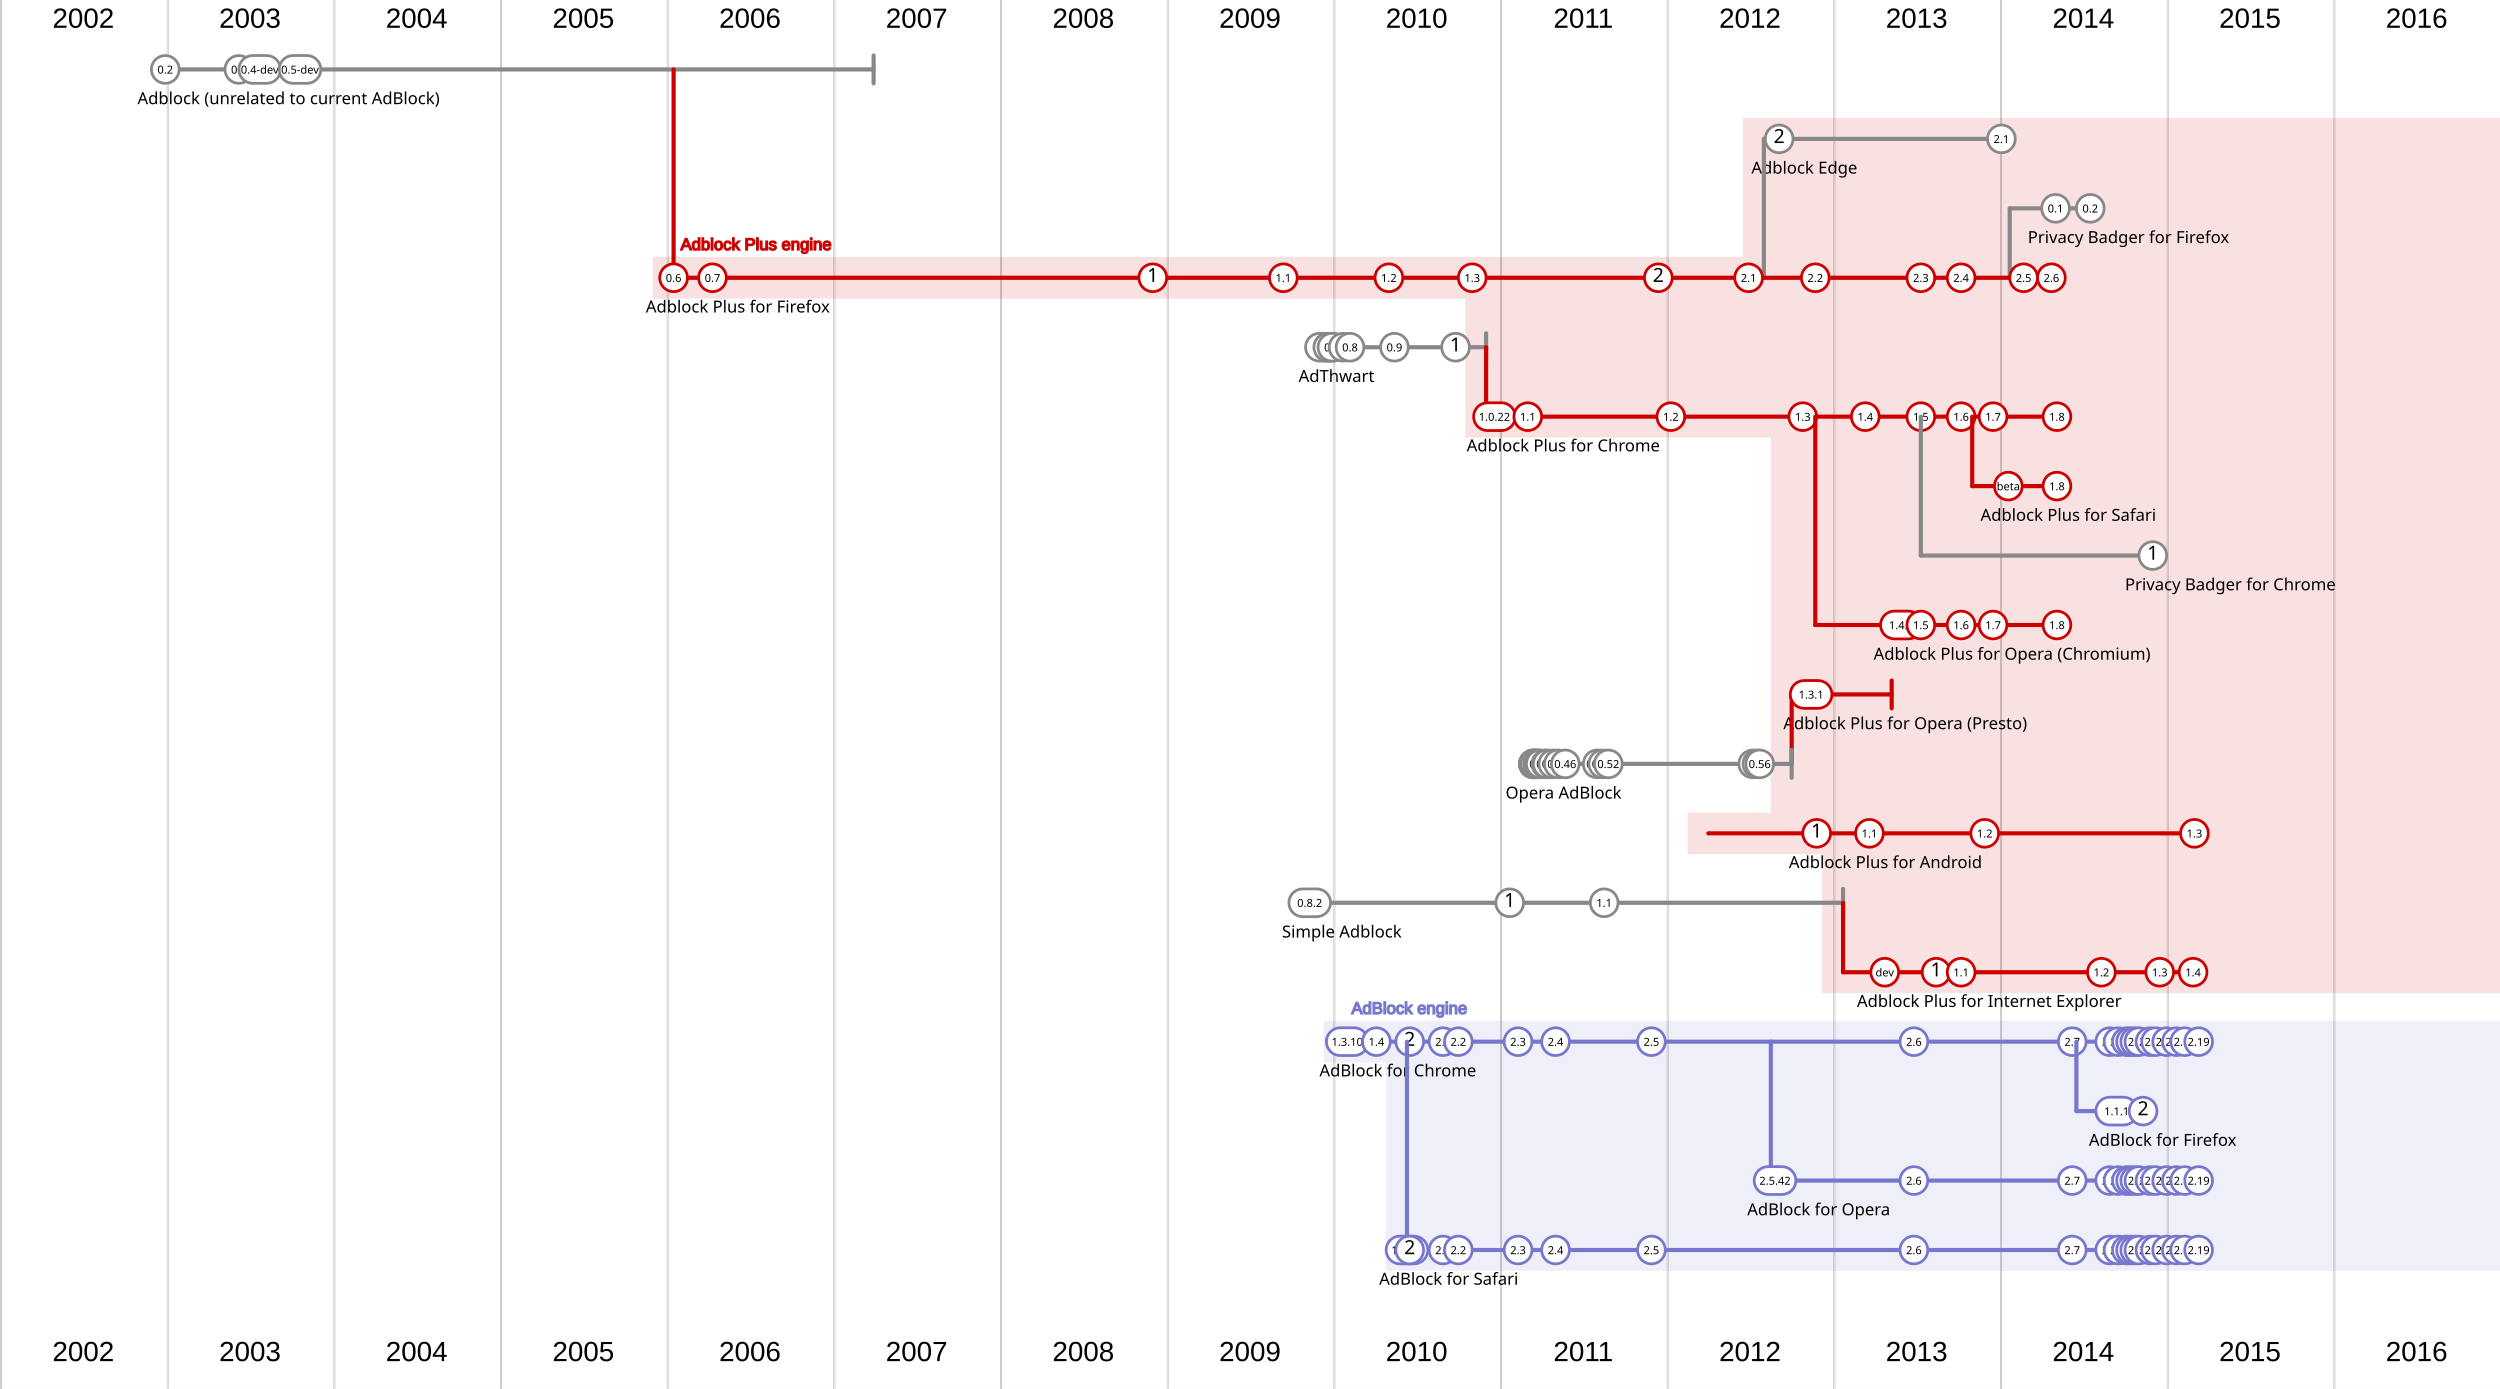
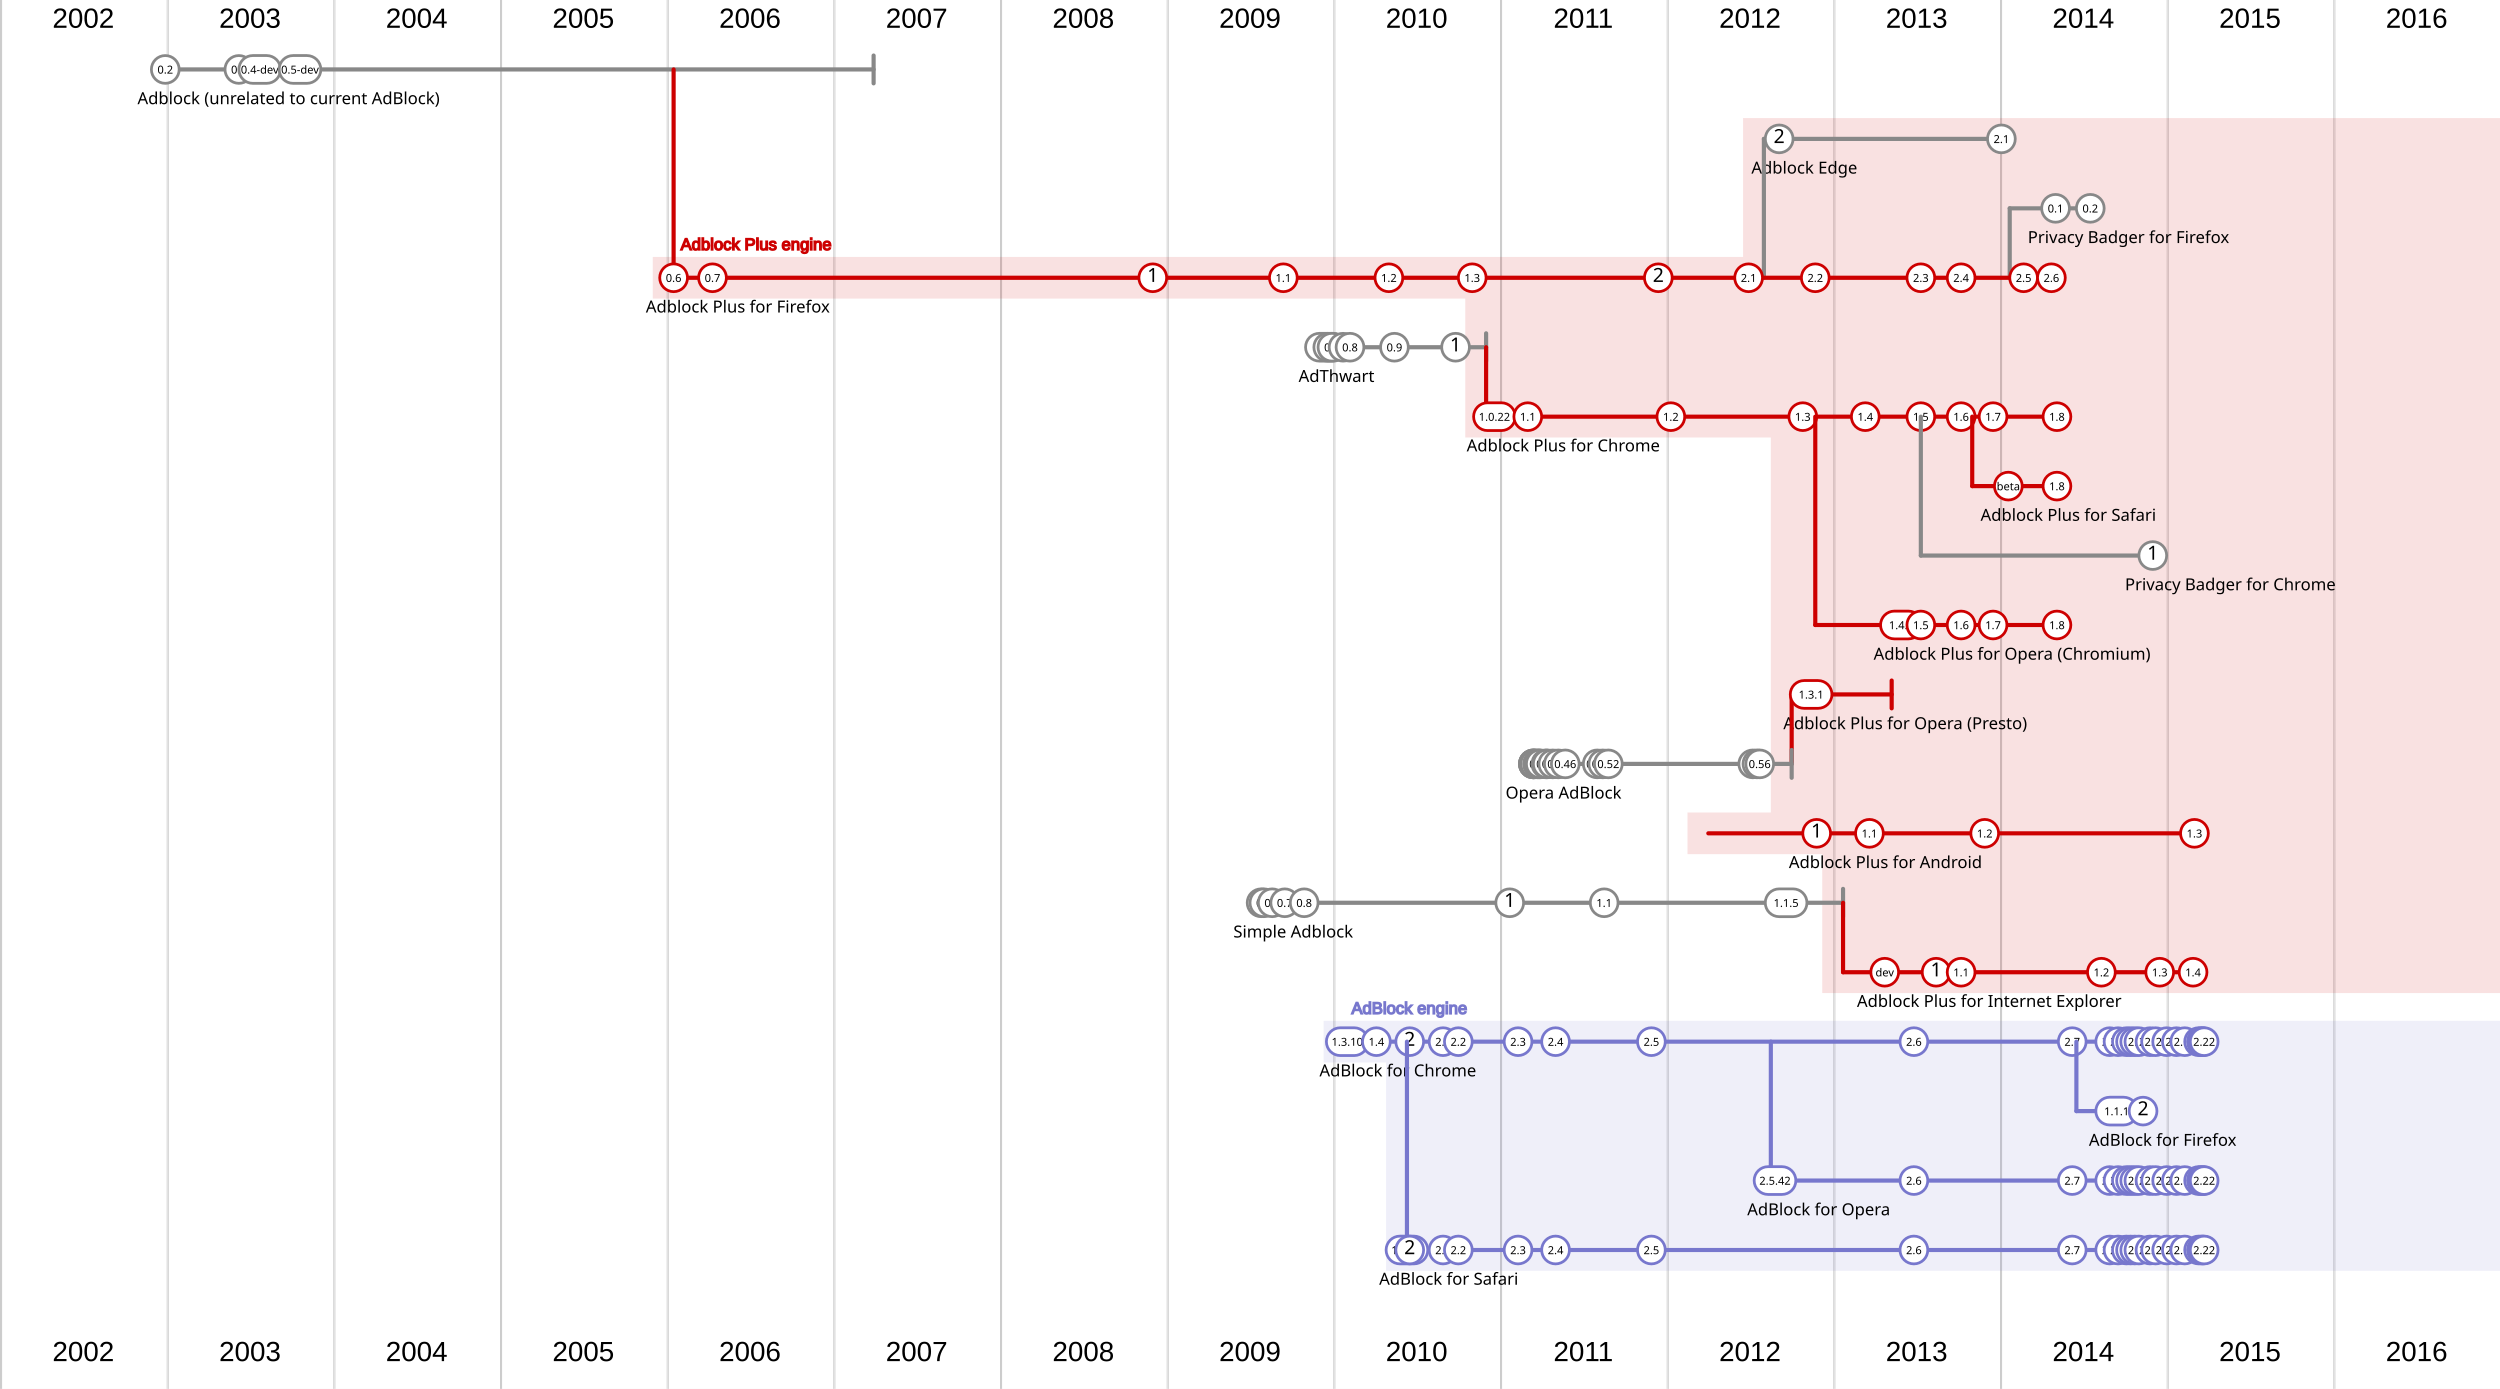
<svg xmlns="http://www.w3.org/2000/svg" xmlns:xlink="http://www.w3.org/1999/xlink" width="1800" height="1000">
  <defs>
    <style type="text/css">
      text {
        font-family: "Arial", sans-serif;
        text-align: center;
        color: black;
      }
      
      line {
        stroke-linecap:round;
        stroke-width:3px;
      }
      
      circle {
        stroke-width:2px;
        fill: white;
      }
      
      #yearlabels text {
        font-size: 20px;
        text-anchor: middle;
      }
      
      .adblocker, .engine {
        font-size: 12px;
        font-family: sans-serif;
      }
      
      .engine {
        text-anchor: end;
        font-style: italic;
        font-weight: bold;
      }
      
      .version {
        font-family: sans-serif;
        font-size: 14px;
        text-anchor: middle;
      }
      
      .subversion {
        font-family: sans-serif;
        font-size: 8px;
        color: black;
        text-anchor: middle;
      }
      
      a:hover {
        text-decoration: underline;
      }
    </style>
    <pattern id="bglines" patternUnits="userSpaceOnUse" width="120" height="100%">
      <line x1="0" x2="0" y2="100%" stroke="#CCC" />
    </pattern>
    <rect id="longver" width="30" height="20" rx="10" transform="translate(-15, -10)" stroke-width="2" fill="white" />
    <g id="yearlabels">
      <text x="0">2002</text>
      <text x="120">2003</text>
      <text x="240">2004</text>
      <text x="360">2005</text>
      <text x="480">2006</text>
      <text x="600">2007</text>
      <text x="720">2008</text>
      <text x="840">2009</text>
      <text x="960">2010</text>
      <text x="1080">2011</text>
      <text x="1200">2012</text>
      <text x="1320">2013</text>
      <text x="1440">2014</text>
      <text x="1560">2015</text>
      <text x="1680">2016</text>
    </g>
    <g id="original">
      <a xlink:href="http://adblock.mozdev.org/">
        <text x="0" y="0" dx="99" dy="25" class="adblocker">Adblock (unrelated to current AdBlock)</text>
      </a>
      <line stroke="#888" x1="111" x2="629" />
      <circle stroke="#888" cx="119" r="10" />
      <text x="119" y="0" dy="3" class="subversion">0.2</text>
      <circle stroke="#888" cx="172" r="10" />
      <text x="172" y="0" dy="3" class="subversion">0.3</text>
      <use x="187" stroke="#888" xlink:href="#longver" />
      <text x="187" y="0" dy="3" class="subversion">0.4-dev</text>
      <use x="216" stroke="#888" xlink:href="#longver" />
      <text x="216" y="0" dy="3" class="subversion">0.5-dev</text>
      <line stroke="#888" x1="629" y1="10" x2="629" y2="-10" />
    </g>
    <g id="adblockedge">
      <a xlink:href="https://bitbucket.org/adstomper/adblockedge/">
        <text x="0" y="0" dx="1261" dy="25" class="adblocker">Adblock Edge</text>
      </a>
      <line stroke="#888" x1="1270" x2="1441" />
      <line stroke="#888" x1="1270" x2="1270" y1="0" y2="100" />
      <circle stroke="#888" cx="1281" r="10" />
      <text x="1281" y="0" dy="3" class="version">2</text>
      <circle stroke="#888" cx="1441" r="10" />
      <text x="1441" y="0" dy="3" class="subversion">2.1</text>
    </g>
    <g id="privacybadger-firefox">
      <a xlink:href="https://www.eff.org/privacybadger">
        <text x="0" y="0" dx="1460" dy="25" class="adblocker">Privacy Badger for Firefox</text>
      </a>
      <line stroke="#888" x1="1447" x2="1505" />
      <line stroke="#888" x1="1447" x2="1447" y1="0" y2="50" />
      <circle stroke="#888" cx="1480" r="10" />
      <text x="1480" y="0" dy="3" class="subversion">0.1</text>
      <circle stroke="#888" cx="1505" r="10" />
      <text x="1505" y="0" dy="3" class="subversion">0.2</text>
    </g>
    <g id="adblockplus-firefox">
      <a xlink:href="https://adblockplus.org/en/firefox">
        <text x="0" y="0" dx="465" dy="25" class="adblocker">Adblock Plus for Firefox</text>
      </a>
      <line stroke="#CD0000" x1="485" x2="1477" />
      <line stroke="#CD0000" x1="485" x2="485" y1="0" y2="-150" />
      <circle stroke="#CD0000" cx="485" r="10" />
      <text x="485" y="0" dy="3" class="subversion">0.6</text>
      <circle stroke="#CD0000" cx="513" r="10" />
      <text x="513" y="0" dy="3" class="subversion">0.7</text>
      <circle stroke="#CD0000" cx="830" r="10" />
      <text x="830" y="0" dy="3" class="version">1</text>
      <circle stroke="#CD0000" cx="924" r="10" />
      <text x="924" y="0" dy="3" class="subversion">1.1</text>
      <circle stroke="#CD0000" cx="1000" r="10" />
      <text x="1000" y="0" dy="3" class="subversion">1.2</text>
      <circle stroke="#CD0000" cx="1060" r="10" />
      <text x="1060" y="0" dy="3" class="subversion">1.3</text>
      <circle stroke="#CD0000" cx="1194" r="10" />
      <text x="1194" y="0" dy="3" class="version">2</text>
      <circle stroke="#CD0000" cx="1259" r="10" />
      <text x="1259" y="0" dy="3" class="subversion">2.1</text>
      <circle stroke="#CD0000" cx="1307" r="10" />
      <text x="1307" y="0" dy="3" class="subversion">2.2</text>
      <circle stroke="#CD0000" cx="1383" r="10" />
      <text x="1383" y="0" dy="3" class="subversion">2.3</text>
      <circle stroke="#CD0000" cx="1412" r="10" />
      <text x="1412" y="0" dy="3" class="subversion">2.4</text>
      <circle stroke="#CD0000" cx="1457" r="10" />
      <text x="1457" y="0" dy="3" class="subversion">2.5</text>
      <circle stroke="#CD0000" cx="1477" r="10" />
      <text x="1477" y="0" dy="3" class="subversion">2.6</text>
    </g>
    <g id="adthwart">
      <a xlink:href="https://code.google.com/p/adthwart/">
        <text x="0" y="0" dx="935" dy="25" class="adblocker">AdThwart</text>
      </a>
      <line stroke="#888" x1="954" x2="1070" />
      <use x="955" stroke="#888" xlink:href="#longver" />
      <text x="955" y="0" dy="3" class="subversion">0.4.8</text>
      <circle stroke="#888" cx="956" r="10" />
      <text x="956" y="0" dy="3" class="subversion">0.5</text>
      <circle stroke="#888" cx="959" r="10" />
      <text x="959" y="0" dy="3" class="subversion">0.6</text>
      <circle stroke="#888" cx="967" r="10" />
      <text x="967" y="0" dy="3" class="subversion">0.7</text>
      <circle stroke="#888" cx="972" r="10" />
      <text x="972" y="0" dy="3" class="subversion">0.8</text>
      <circle stroke="#888" cx="1004" r="10" />
      <text x="1004" y="0" dy="3" class="subversion">0.9</text>
      <circle stroke="#888" cx="1048" r="10" />
      <text x="1048" y="0" dy="3" class="version">1</text>
      <line stroke="#888" x1="1070" y1="10" x2="1070" y2="-10" />
    </g>
    <g id="adblockplus-chrome">
      <a xlink:href="https://adblockplus.org/en/chrome">
        <text x="0" y="0" dx="1056" dy="25" class="adblocker">Adblock Plus for Chrome</text>
      </a>
      <line stroke="#CD0000" x1="1070" x2="1481" />
      <line stroke="#CD0000" x1="1070" x2="1070" y1="0" y2="-50" />
      <use x="1076" stroke="#CD0000" xlink:href="#longver" />
      <text x="1076" y="0" dy="3" class="subversion">1.0.22</text>
      <circle stroke="#CD0000" cx="1100" r="10" />
      <text x="1100" y="0" dy="3" class="subversion">1.1</text>
      <circle stroke="#CD0000" cx="1203" r="10" />
      <text x="1203" y="0" dy="3" class="subversion">1.2</text>
      <circle stroke="#CD0000" cx="1298" r="10" />
      <text x="1298" y="0" dy="3" class="subversion">1.3</text>
      <circle stroke="#CD0000" cx="1343" r="10" />
      <text x="1343" y="0" dy="3" class="subversion">1.4</text>
      <circle stroke="#CD0000" cx="1383" r="10" />
      <text x="1383" y="0" dy="3" class="subversion">1.5</text>
      <circle stroke="#CD0000" cx="1412" r="10" />
      <text x="1412" y="0" dy="3" class="subversion">1.6</text>
      <circle stroke="#CD0000" cx="1435" r="10" />
      <text x="1435" y="0" dy="3" class="subversion">1.7</text>
      <circle stroke="#CD0000" cx="1481" r="10" />
      <text x="1481" y="0" dy="3" class="subversion">1.8</text>
    </g>
    <g id="adblockplus-safari">
      <a xlink:href="https://adblockplus.org/en/safari">
        <text x="0" y="0" dx="1426" dy="25" class="adblocker">Adblock Plus for Safari</text>
      </a>
      <line stroke="#CD0000" x1="1420" x2="1481" />
      <line stroke="#CD0000" x1="1420" x2="1420" y1="0" y2="-50" />
      <circle stroke="#CD0000" cx="1446" r="10" />
      <text x="1446" y="0" dy="3" class="subversion">beta</text>
      <circle stroke="#CD0000" cx="1481" r="10" />
      <text x="1481" y="0" dy="3" class="subversion">1.8</text>
    </g>
    <g id="privacybadger-chrome">
      <a xlink:href="https://www.eff.org/privacybadger">
        <text x="0" y="0" dx="1530" dy="25" class="adblocker">Privacy Badger for Chrome</text>
      </a>
      <line stroke="#888" x1="1383" x2="1550" />
      <line stroke="#888" x1="1383" x2="1383" y1="0" y2="-100" />
      <circle stroke="#888" cx="1550" r="10" />
      <text x="1550" y="0" dy="3" class="version">1</text>
    </g>
    <g id="adblockplus-opera-chromium">
      <a xlink:href="https://adblockplus.org/en/opera">
        <text x="0" y="0" dx="1349" dy="25" class="adblocker">Adblock Plus for Opera (Chromium)</text>
      </a>
      <line stroke="#CD0000" x1="1307" x2="1481" />
      <line stroke="#CD0000" x1="1307" x2="1307" y1="0" y2="-150" />
      <use x="1369" stroke="#CD0000" xlink:href="#longver" />
      <text x="1369" y="0" dy="3" class="subversion">1.4.1</text>
      <circle stroke="#CD0000" cx="1383" r="10" />
      <text x="1383" y="0" dy="3" class="subversion">1.5</text>
      <circle stroke="#CD0000" cx="1412" r="10" />
      <text x="1412" y="0" dy="3" class="subversion">1.6</text>
      <circle stroke="#CD0000" cx="1435" r="10" />
      <text x="1435" y="0" dy="3" class="subversion">1.7</text>
      <circle stroke="#CD0000" cx="1481" r="10" />
      <text x="1481" y="0" dy="3" class="subversion">1.8</text>
    </g>
    <g id="adblockplus-opera-presto">
      <a xlink:href="https://adblockplus.org/en/opera">
        <text x="0" y="0" dx="1284" dy="25" class="adblocker">Adblock Plus for Opera (Presto)</text>
      </a>
      <line stroke="#CD0000" x1="1290" x2="1362" />
      <line stroke="#CD0000" x1="1290" x2="1290" y1="0" y2="50" />
      <use x="1304" stroke="#CD0000" xlink:href="#longver" />
      <text x="1304" y="0" dy="3" class="subversion">1.3.1</text>
      <line stroke="#CD0000" x1="1362" y1="10" x2="1362" y2="-10" />
    </g>
    <g id="opera-adblock">
      <a xlink:href="">
        <text x="0" y="0" dx="1084" dy="25" class="adblocker">Opera AdBlock</text>
      </a>
      <line stroke="#888" x1="1104" x2="1290" />
      <circle stroke="#888" cx="1104" r="10" />
      <text x="1104" y="0" dy="3" class="subversion">0.12</text>
      <circle stroke="#888" cx="1104" r="10" />
      <text x="1104" y="0" dy="3" class="subversion">0.13</text>
      <circle stroke="#888" cx="1104" r="10" />
      <text x="1104" y="0" dy="3" class="subversion">0.14</text>
      <circle stroke="#888" cx="1105" r="10" />
      <text x="1105" y="0" dy="3" class="subversion">0.23</text>
      <circle stroke="#888" cx="1107" r="10" />
      <text x="1107" y="0" dy="3" class="subversion">0.27</text>
      <circle stroke="#888" cx="1108" r="10" />
      <text x="1108" y="0" dy="3" class="subversion">0.32</text>
      <circle stroke="#888" cx="1109" r="10" />
      <text x="1109" y="0" dy="3" class="subversion">0.34</text>
      <circle stroke="#888" cx="1113" r="10" />
      <text x="1113" y="0" dy="3" class="subversion">0.37</text>
      <circle stroke="#888" cx="1114" r="10" />
      <text x="1114" y="0" dy="3" class="subversion">0.38</text>
      <circle stroke="#888" cx="1118" r="10" />
      <text x="1118" y="0" dy="3" class="subversion">0.43</text>
      <circle stroke="#888" cx="1122" r="10" />
      <text x="1122" y="0" dy="3" class="subversion">0.44</text>
      <circle stroke="#888" cx="1127" r="10" />
      <text x="1127" y="0" dy="3" class="subversion">0.46</text>
      <circle stroke="#888" cx="1150" r="10" />
      <text x="1150" y="0" dy="3" class="subversion">0.50</text>
      <circle stroke="#888" cx="1154" r="10" />
      <text x="1154" y="0" dy="3" class="subversion">0.51</text>
      <circle stroke="#888" cx="1158" r="10" />
      <text x="1158" y="0" dy="3" class="subversion">0.52</text>
      <circle stroke="#888" cx="1262" r="10" />
      <text x="1262" y="0" dy="3" class="subversion">0.54</text>
      <circle stroke="#888" cx="1265" r="10" />
      <text x="1265" y="0" dy="3" class="subversion">0.55</text>
      <circle stroke="#888" cx="1267" r="10" />
      <text x="1267" y="0" dy="3" class="subversion">0.56</text>
      <line stroke="#888" x1="1290" y1="10" x2="1290" y2="-10" />
    </g>
    <g id="adblockplus-android">
      <a xlink:href="https://adblockplus.org/en/android">
        <text x="0" y="0" dx="1288" dy="25" class="adblocker">Adblock Plus for Android</text>
      </a>
      <line stroke="#CD0000" x1="1230" x2="1580" />
      <circle stroke="#CD0000" cx="1308" r="10" />
      <text x="1308" y="0" dy="3" class="version">1</text>
      <circle stroke="#CD0000" cx="1346" r="10" />
      <text x="1346" y="0" dy="3" class="subversion">1.1</text>
      <circle stroke="#CD0000" cx="1429" r="10" />
      <text x="1429" y="0" dy="3" class="subversion">1.2</text>
      <circle stroke="#CD0000" cx="1580" r="10" />
      <text x="1580" y="0" dy="3" class="subversion">1.3</text>
    </g>
    <g id="simpleadblock">
-       <a xlink:href="http://simple-adblock.com/">
-         <text x="0" y="0" dx="923" dy="25" class="adblocker">Simple Adblock</text>
-       </a>
-       <line stroke="#888" x1="943" x2="1327" />
-       <use x="943" stroke="#888" xlink:href="#longver" />
-       <text x="943" y="0" dy="3" class="subversion">0.8.2</text>
+       <a xlink:href="http://simple-adblock.com/releases/ and https://hg.adblockplus.org/adblockplusie">
+         <text x="0" y="0" dx="888" dy="25" class="adblocker">Simple Adblock</text>
+       </a>
+       <line stroke="#888" x1="908" x2="1327" />
+       <circle stroke="#888" cx="908" r="10" />
+       <text x="908" y="0" dy="3" class="subversion">0.4</text>
+       <circle stroke="#888" cx="910" r="10" />
+       <text x="910" y="0" dy="3" class="subversion">0.5</text>
+       <circle stroke="#888" cx="916" r="10" />
+       <text x="916" y="0" dy="3" class="subversion">0.6</text>
+       <circle stroke="#888" cx="925" r="10" />
+       <text x="925" y="0" dy="3" class="subversion">0.7</text>
+       <circle stroke="#888" cx="939" r="10" />
+       <text x="939" y="0" dy="3" class="subversion">0.8</text>
      <circle stroke="#888" cx="1087" r="10" />
      <text x="1087" y="0" dy="3" class="version">1</text>
      <circle stroke="#888" cx="1155" r="10" />
      <text x="1155" y="0" dy="3" class="subversion">1.1</text>
+       <use x="1286" stroke="#888" xlink:href="#longver" />
+       <text x="1286" y="0" dy="3" class="subversion">1.1.5</text>
      <line stroke="#888" x1="1327" y1="10" x2="1327" y2="-10" />
    </g>
    <g id="adblockplus-ie">
      <a xlink:href="https://adblockplus.org/en/internet-explorer">
        <text x="0" y="0" dx="1337" dy="25" class="adblocker">Adblock Plus for Internet Explorer</text>
      </a>
      <line stroke="#CD0000" x1="1327" x2="1579" />
      <line stroke="#CD0000" x1="1327" x2="1327" y1="0" y2="-50" />
      <circle stroke="#CD0000" cx="1357" r="10" />
      <text x="1357" y="0" dy="3" class="subversion">dev</text>
      <circle stroke="#CD0000" cx="1394" r="10" />
      <text x="1394" y="0" dy="3" class="version">1</text>
      <circle stroke="#CD0000" cx="1412" r="10" />
      <text x="1412" y="0" dy="3" class="subversion">1.1</text>
      <circle stroke="#CD0000" cx="1513" r="10" />
      <text x="1513" y="0" dy="3" class="subversion">1.2</text>
      <circle stroke="#CD0000" cx="1555" r="10" />
      <text x="1555" y="0" dy="3" class="subversion">1.3</text>
      <circle stroke="#CD0000" cx="1579" r="10" />
      <text x="1579" y="0" dy="3" class="subversion">1.4</text>
    </g>
    <g id="adblock-chrome">
      <a xlink:href="https://getadblock.com/">
        <text x="0" y="0" dx="950" dy="25" class="adblocker">AdBlock for Chrome</text>
      </a>
-       <line stroke="#7777CD" x1="968" x2="1583" />
+       <line stroke="#7777CD" x1="968" x2="1587" />
      <use x="970" stroke="#7777CD" xlink:href="#longver" />
      <text x="970" y="0" dy="3" class="subversion">1.3.10</text>
      <circle stroke="#7777CD" cx="991" r="10" />
      <text x="991" y="0" dy="3" class="subversion">1.4</text>
      <circle stroke="#7777CD" cx="1015" r="10" />
      <text x="1015" y="0" dy="3" class="version">2</text>
      <circle stroke="#7777CD" cx="1039" r="10" />
      <text x="1039" y="0" dy="3" class="subversion">2.1</text>
      <circle stroke="#7777CD" cx="1050" r="10" />
      <text x="1050" y="0" dy="3" class="subversion">2.2</text>
      <circle stroke="#7777CD" cx="1093" r="10" />
      <text x="1093" y="0" dy="3" class="subversion">2.3</text>
      <circle stroke="#7777CD" cx="1120" r="10" />
      <text x="1120" y="0" dy="3" class="subversion">2.4</text>
      <circle stroke="#7777CD" cx="1189" r="10" />
      <text x="1189" y="0" dy="3" class="subversion">2.5</text>
      <circle stroke="#7777CD" cx="1378" r="10" />
      <text x="1378" y="0" dy="3" class="subversion">2.6</text>
      <circle stroke="#7777CD" cx="1492" r="10" />
      <text x="1492" y="0" dy="3" class="subversion">2.7</text>
      <circle stroke="#7777CD" cx="1519" r="10" />
      <text x="1519" y="0" dy="3" class="subversion">2.8</text>
      <circle stroke="#7777CD" cx="1525" r="10" />
      <text x="1525" y="0" dy="3" class="subversion">2.9</text>
      <circle stroke="#7777CD" cx="1531" r="10" />
      <text x="1531" y="0" dy="3" class="subversion">2.10</text>
      <circle stroke="#7777CD" cx="1534" r="10" />
      <text x="1534" y="0" dy="3" class="subversion">2.11</text>
      <circle stroke="#7777CD" cx="1537" r="10" />
      <text x="1537" y="0" dy="3" class="subversion">2.12</text>
      <circle stroke="#7777CD" cx="1540" r="10" />
      <text x="1540" y="0" dy="3" class="subversion">2.13</text>
      <circle stroke="#7777CD" cx="1548" r="10" />
      <text x="1548" y="0" dy="3" class="subversion">2.14</text>
      <circle stroke="#7777CD" cx="1552" r="10" />
      <text x="1552" y="0" dy="3" class="subversion">2.15</text>
      <circle stroke="#7777CD" cx="1560" r="10" />
      <text x="1560" y="0" dy="3" class="subversion">2.16</text>
      <circle stroke="#7777CD" cx="1567" r="10" />
      <text x="1567" y="0" dy="3" class="subversion">2.17</text>
      <circle stroke="#7777CD" cx="1573" r="10" />
      <text x="1573" y="0" dy="3" class="subversion">2.18</text>
      <circle stroke="#7777CD" cx="1583" r="10" />
      <text x="1583" y="0" dy="3" class="subversion">2.19</text>
+       <circle stroke="#7777CD" cx="1585" r="10" />
+       <text x="1585" y="0" dy="3" class="subversion">2.20</text>
+       <circle stroke="#7777CD" cx="1586" r="10" />
+       <text x="1586" y="0" dy="3" class="subversion">2.21</text>
+       <circle stroke="#7777CD" cx="1587" r="10" />
+       <text x="1587" y="0" dy="3" class="subversion">2.22</text>
    </g>
    <g id="adblock-firefox">
      <a xlink:href="https://getadblock.com/">
        <text x="0" y="0" dx="1504" dy="25" class="adblocker">AdBlock for Firefox</text>
      </a>
      <line stroke="#7777CD" x1="1495" x2="1543" />
      <line stroke="#7777CD" x1="1495" x2="1495" y1="0" y2="-50" />
      <use x="1524" stroke="#7777CD" xlink:href="#longver" />
      <text x="1524" y="0" dy="3" class="subversion">1.1.1</text>
      <circle stroke="#7777CD" cx="1543" r="10" />
      <text x="1543" y="0" dy="3" class="version">2</text>
    </g>
    <g id="adblock-opera">
      <a xlink:href="https://getadblock.com/">
        <text x="0" y="0" dx="1258" dy="25" class="adblocker">AdBlock for Opera</text>
      </a>
-       <line stroke="#7777CD" x1="1275" x2="1583" />
+       <line stroke="#7777CD" x1="1275" x2="1587" />
      <line stroke="#7777CD" x1="1275" x2="1275" y1="0" y2="-100" />
      <use x="1278" stroke="#7777CD" xlink:href="#longver" />
      <text x="1278" y="0" dy="3" class="subversion">2.5.42</text>
      <circle stroke="#7777CD" cx="1378" r="10" />
      <text x="1378" y="0" dy="3" class="subversion">2.6</text>
      <circle stroke="#7777CD" cx="1492" r="10" />
      <text x="1492" y="0" dy="3" class="subversion">2.7</text>
      <circle stroke="#7777CD" cx="1519" r="10" />
      <text x="1519" y="0" dy="3" class="subversion">2.8</text>
      <circle stroke="#7777CD" cx="1525" r="10" />
      <text x="1525" y="0" dy="3" class="subversion">2.9</text>
      <circle stroke="#7777CD" cx="1531" r="10" />
      <text x="1531" y="0" dy="3" class="subversion">2.10</text>
      <circle stroke="#7777CD" cx="1534" r="10" />
      <text x="1534" y="0" dy="3" class="subversion">2.11</text>
      <circle stroke="#7777CD" cx="1537" r="10" />
      <text x="1537" y="0" dy="3" class="subversion">2.12</text>
      <circle stroke="#7777CD" cx="1540" r="10" />
      <text x="1540" y="0" dy="3" class="subversion">2.13</text>
      <circle stroke="#7777CD" cx="1548" r="10" />
      <text x="1548" y="0" dy="3" class="subversion">2.14</text>
      <circle stroke="#7777CD" cx="1552" r="10" />
      <text x="1552" y="0" dy="3" class="subversion">2.15</text>
      <circle stroke="#7777CD" cx="1560" r="10" />
      <text x="1560" y="0" dy="3" class="subversion">2.16</text>
      <circle stroke="#7777CD" cx="1567" r="10" />
      <text x="1567" y="0" dy="3" class="subversion">2.17</text>
      <circle stroke="#7777CD" cx="1573" r="10" />
      <text x="1573" y="0" dy="3" class="subversion">2.18</text>
      <circle stroke="#7777CD" cx="1583" r="10" />
      <text x="1583" y="0" dy="3" class="subversion">2.19</text>
+       <circle stroke="#7777CD" cx="1585" r="10" />
+       <text x="1585" y="0" dy="3" class="subversion">2.20</text>
+       <circle stroke="#7777CD" cx="1586" r="10" />
+       <text x="1586" y="0" dy="3" class="subversion">2.21</text>
+       <circle stroke="#7777CD" cx="1587" r="10" />
+       <text x="1587" y="0" dy="3" class="subversion">2.22</text>
    </g>
    <g id="adblock-safari">
      <a xlink:href="https://getadblock.com/">
        <text x="0" y="0" dx="993" dy="25" class="adblocker">AdBlock for Safari</text>
      </a>
-       <line stroke="#7777CD" x1="1013" x2="1583" />
+       <line stroke="#7777CD" x1="1013" x2="1587" />
      <line stroke="#7777CD" x1="1013" x2="1013" y1="0" y2="-150" />
      <use x="1013" stroke="#7777CD" xlink:href="#longver" />
      <text x="1013" y="0" dy="3" class="subversion">1.4.31</text>
      <circle stroke="#7777CD" cx="1015" r="10" />
      <text x="1015" y="0" dy="3" class="version">2</text>
      <circle stroke="#7777CD" cx="1039" r="10" />
      <text x="1039" y="0" dy="3" class="subversion">2.1</text>
      <circle stroke="#7777CD" cx="1050" r="10" />
      <text x="1050" y="0" dy="3" class="subversion">2.2</text>
      <circle stroke="#7777CD" cx="1093" r="10" />
      <text x="1093" y="0" dy="3" class="subversion">2.3</text>
      <circle stroke="#7777CD" cx="1120" r="10" />
      <text x="1120" y="0" dy="3" class="subversion">2.4</text>
      <circle stroke="#7777CD" cx="1189" r="10" />
      <text x="1189" y="0" dy="3" class="subversion">2.5</text>
      <circle stroke="#7777CD" cx="1378" r="10" />
      <text x="1378" y="0" dy="3" class="subversion">2.6</text>
      <circle stroke="#7777CD" cx="1492" r="10" />
      <text x="1492" y="0" dy="3" class="subversion">2.7</text>
      <circle stroke="#7777CD" cx="1519" r="10" />
      <text x="1519" y="0" dy="3" class="subversion">2.8</text>
      <circle stroke="#7777CD" cx="1525" r="10" />
      <text x="1525" y="0" dy="3" class="subversion">2.9</text>
      <circle stroke="#7777CD" cx="1531" r="10" />
      <text x="1531" y="0" dy="3" class="subversion">2.10</text>
      <circle stroke="#7777CD" cx="1534" r="10" />
      <text x="1534" y="0" dy="3" class="subversion">2.11</text>
      <circle stroke="#7777CD" cx="1537" r="10" />
      <text x="1537" y="0" dy="3" class="subversion">2.12</text>
      <circle stroke="#7777CD" cx="1540" r="10" />
      <text x="1540" y="0" dy="3" class="subversion">2.13</text>
      <circle stroke="#7777CD" cx="1548" r="10" />
      <text x="1548" y="0" dy="3" class="subversion">2.14</text>
      <circle stroke="#7777CD" cx="1552" r="10" />
      <text x="1552" y="0" dy="3" class="subversion">2.15</text>
      <circle stroke="#7777CD" cx="1560" r="10" />
      <text x="1560" y="0" dy="3" class="subversion">2.16</text>
      <circle stroke="#7777CD" cx="1567" r="10" />
      <text x="1567" y="0" dy="3" class="subversion">2.17</text>
      <circle stroke="#7777CD" cx="1573" r="10" />
      <text x="1573" y="0" dy="3" class="subversion">2.18</text>
      <circle stroke="#7777CD" cx="1583" r="10" />
      <text x="1583" y="0" dy="3" class="subversion">2.19</text>
+       <circle stroke="#7777CD" cx="1585" r="10" />
+       <text x="1585" y="0" dy="3" class="subversion">2.20</text>
+       <circle stroke="#7777CD" cx="1586" r="10" />
+       <text x="1586" y="0" dy="3" class="subversion">2.21</text>
+       <circle stroke="#7777CD" cx="1587" r="10" />
+       <text x="1587" y="0" dy="3" class="subversion">2.22</text>
    </g>
    <g id="adblockplus-core">
      <text x="490" y="180" dy="0" fill="#CD0000" stroke="#CD0000">Adblock Plus engine</text>
      <polygon points="1800,85 1255,85 1255,115 1255,185 470,185 470,215 1055,215 1055,285 1055,315 1275,315 1275,485 1275,515 1275,585 1215,585 1215,615 1312,615 1312,685 1312,715 1800,715 " fill="#CD0000" opacity="0.12" />
    </g>
    <g id="adblock">
      <text x="973" y="730" dy="0" fill="#7777CD" stroke="#7777CD">AdBlock engine</text>
      <polygon points="1800,735 953,735 953,765 998,765 998,885 998,915 1800,915 " fill="#7777CD" opacity="0.12" />
    </g>
    <g id="content">
      <use x="60" y="20" xlink:href="#yearlabels" />
      <use x="60" y="100%" transform="translate(0, -20)" xlink:href="#yearlabels" />
      <use y="0" xlink:href="#adblockplus-core" />
      <use y="0" xlink:href="#adblock" />
      <use y="50" xlink:href="#original" />
      <use y="100" xlink:href="#adblockedge" />
      <use y="150" xlink:href="#privacybadger-firefox" />
      <use y="200" xlink:href="#adblockplus-firefox" />
      <use y="250" xlink:href="#adthwart" />
      <use y="300" xlink:href="#adblockplus-chrome" />
      <use y="350" xlink:href="#adblockplus-safari" />
      <use y="400" xlink:href="#privacybadger-chrome" />
      <use y="450" xlink:href="#adblockplus-opera-chromium" />
      <use y="500" xlink:href="#adblockplus-opera-presto" />
      <use y="550" xlink:href="#opera-adblock" />
      <use y="600" xlink:href="#adblockplus-android" />
      <use y="650" xlink:href="#simpleadblock" />
      <use y="700" xlink:href="#adblockplus-ie" />
      <use y="750" xlink:href="#adblock-chrome" />
      <use y="800" xlink:href="#adblock-firefox" />
      <use y="850" xlink:href="#adblock-opera" />
      <use y="900" xlink:href="#adblock-safari" />
    </g>
  </defs>
  <rect x="0" y="0" height="100%" width="100%" fill="#ffffff" />
  <rect x="0" y="0" height="100%" width="100%" style="fill: url(#bglines);" />
  <use x="0" y="0" xlink:href="#content" />
</svg>
